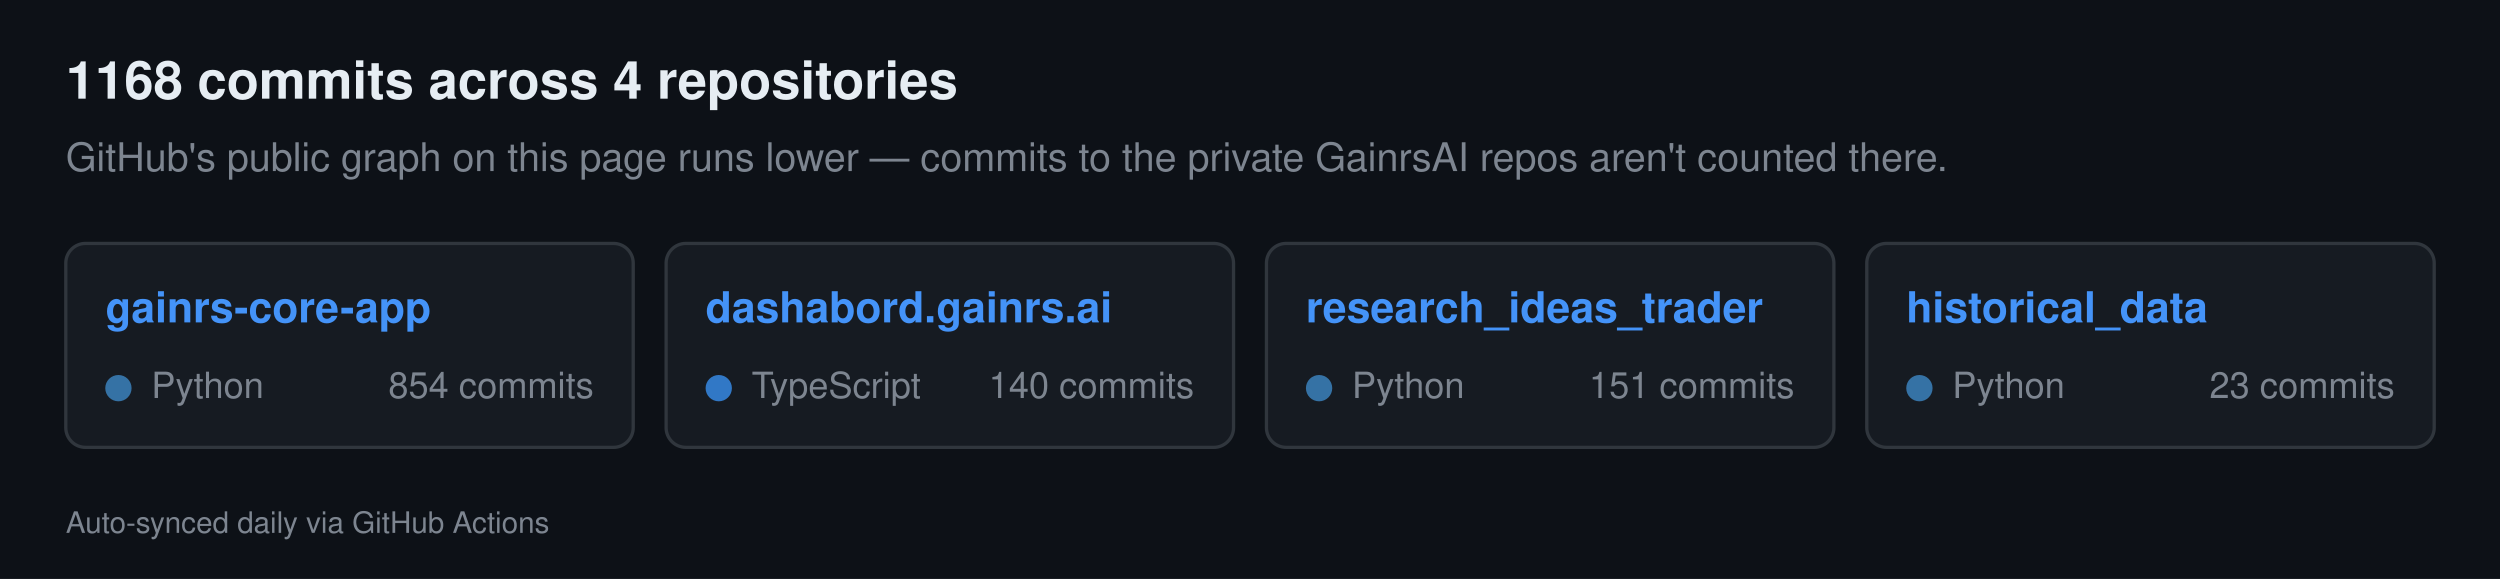
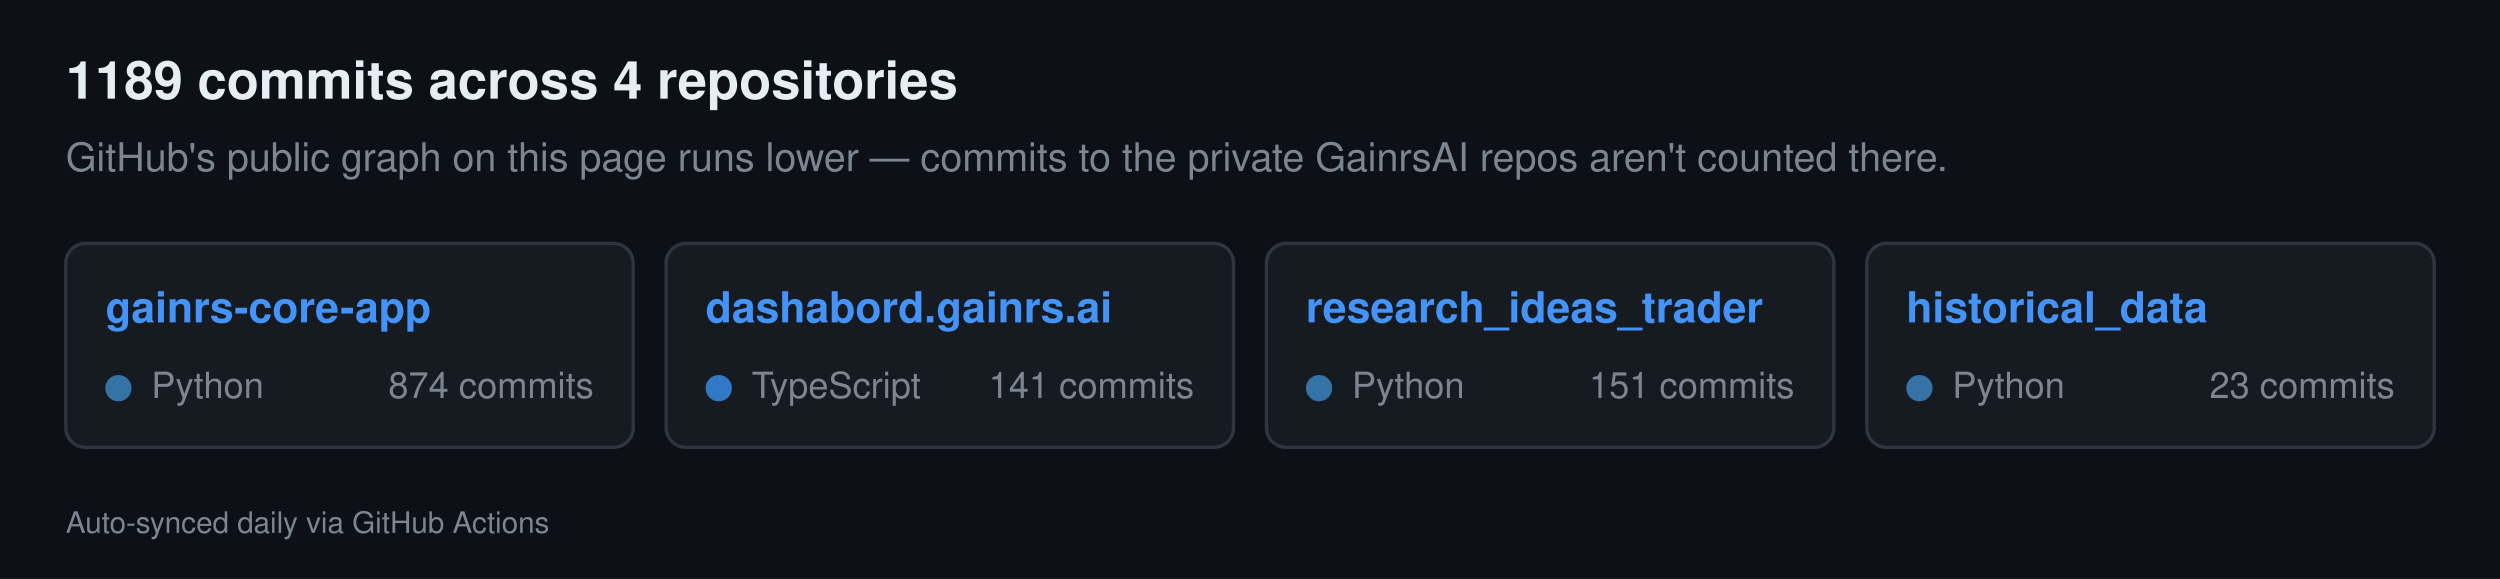
- <svg xmlns="http://www.w3.org/2000/svg" width="760" height="176" viewBox="0 0 760 176" font-family="-apple-system, BlinkMacSystemFont, 'Segoe UI', Helvetica, Arial, sans-serif" role="img" aria-label="1168 commits across 4 repositories">
+ <svg xmlns="http://www.w3.org/2000/svg" width="760" height="176" viewBox="0 0 760 176" font-family="-apple-system, BlinkMacSystemFont, 'Segoe UI', Helvetica, Arial, sans-serif" role="img" aria-label="1189 commits across 4 repositories">
  <rect width="760" height="176" fill="#0d1117" />
-   <text x="20" y="30" font-size="16" font-weight="600" fill="#e6edf3">1168 commits across 4 repositories</text>
+   <text x="20" y="30" font-size="16" font-weight="600" fill="#e6edf3">1189 commits across 4 repositories</text>
  <text x="20" y="52" font-size="12" fill="#7d8590">GitHub's public graph on this page runs lower — commits to the private GainrsAI repos aren't counted there.</text>
  <rect x="20.0" y="74" width="172.5" height="62" rx="6" fill="#161b22" stroke="#30363d" />
  <text x="32.0" y="98" font-size="13" font-weight="600" fill="#4493f8">gainrs-core-app</text>
  <circle cx="36.0" cy="118" r="4" fill="#3572A5" />
  <text x="46.0" y="121" font-size="11" fill="#7d8590">Python</text>
-   <text x="180.5" y="121" font-size="11" fill="#7d8590" text-anchor="end">854 commits</text>
+   <text x="180.5" y="121" font-size="11" fill="#7d8590" text-anchor="end">874 commits</text>
  <rect x="202.5" y="74" width="172.5" height="62" rx="6" fill="#161b22" stroke="#30363d" />
  <text x="214.5" y="98" font-size="13" font-weight="600" fill="#4493f8">dashabord.gainrs.ai</text>
  <circle cx="218.5" cy="118" r="4" fill="#3178c6" />
  <text x="228.5" y="121" font-size="11" fill="#7d8590">TypeScript</text>
-   <text x="363.0" y="121" font-size="11" fill="#7d8590" text-anchor="end">140 commits</text>
+   <text x="363.0" y="121" font-size="11" fill="#7d8590" text-anchor="end">141 commits</text>
  <rect x="385.0" y="74" width="172.5" height="62" rx="6" fill="#161b22" stroke="#30363d" />
  <text x="397.0" y="98" font-size="13" font-weight="600" fill="#4493f8">research_ideas_trader</text>
  <circle cx="401.0" cy="118" r="4" fill="#3572A5" />
  <text x="411.0" y="121" font-size="11" fill="#7d8590">Python</text>
  <text x="545.5" y="121" font-size="11" fill="#7d8590" text-anchor="end">151 commits</text>
  <rect x="567.5" y="74" width="172.5" height="62" rx="6" fill="#161b22" stroke="#30363d" />
  <text x="579.5" y="98" font-size="13" font-weight="600" fill="#4493f8">historical_data</text>
  <circle cx="583.5" cy="118" r="4" fill="#3572A5" />
  <text x="593.5" y="121" font-size="11" fill="#7d8590">Python</text>
  <text x="728.0" y="121" font-size="11" fill="#7d8590" text-anchor="end">23 commits</text>
  <text x="20" y="162" font-size="9" fill="#7d8590">Auto-synced daily via GitHub Actions</text>
</svg>
